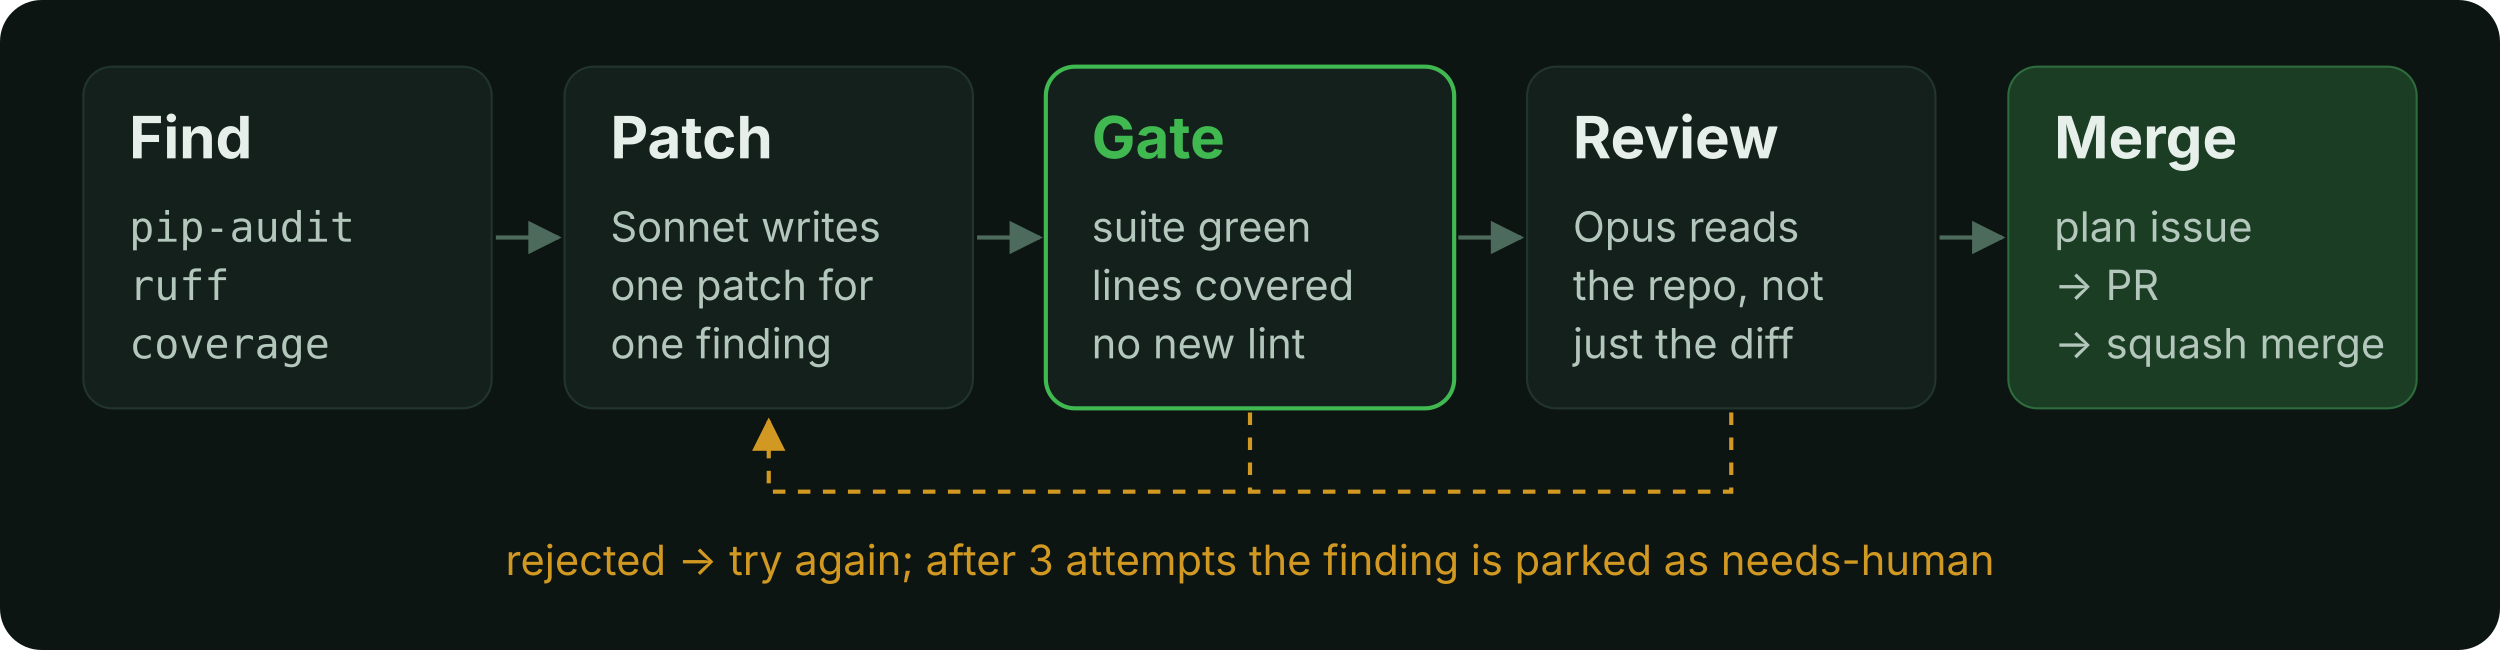
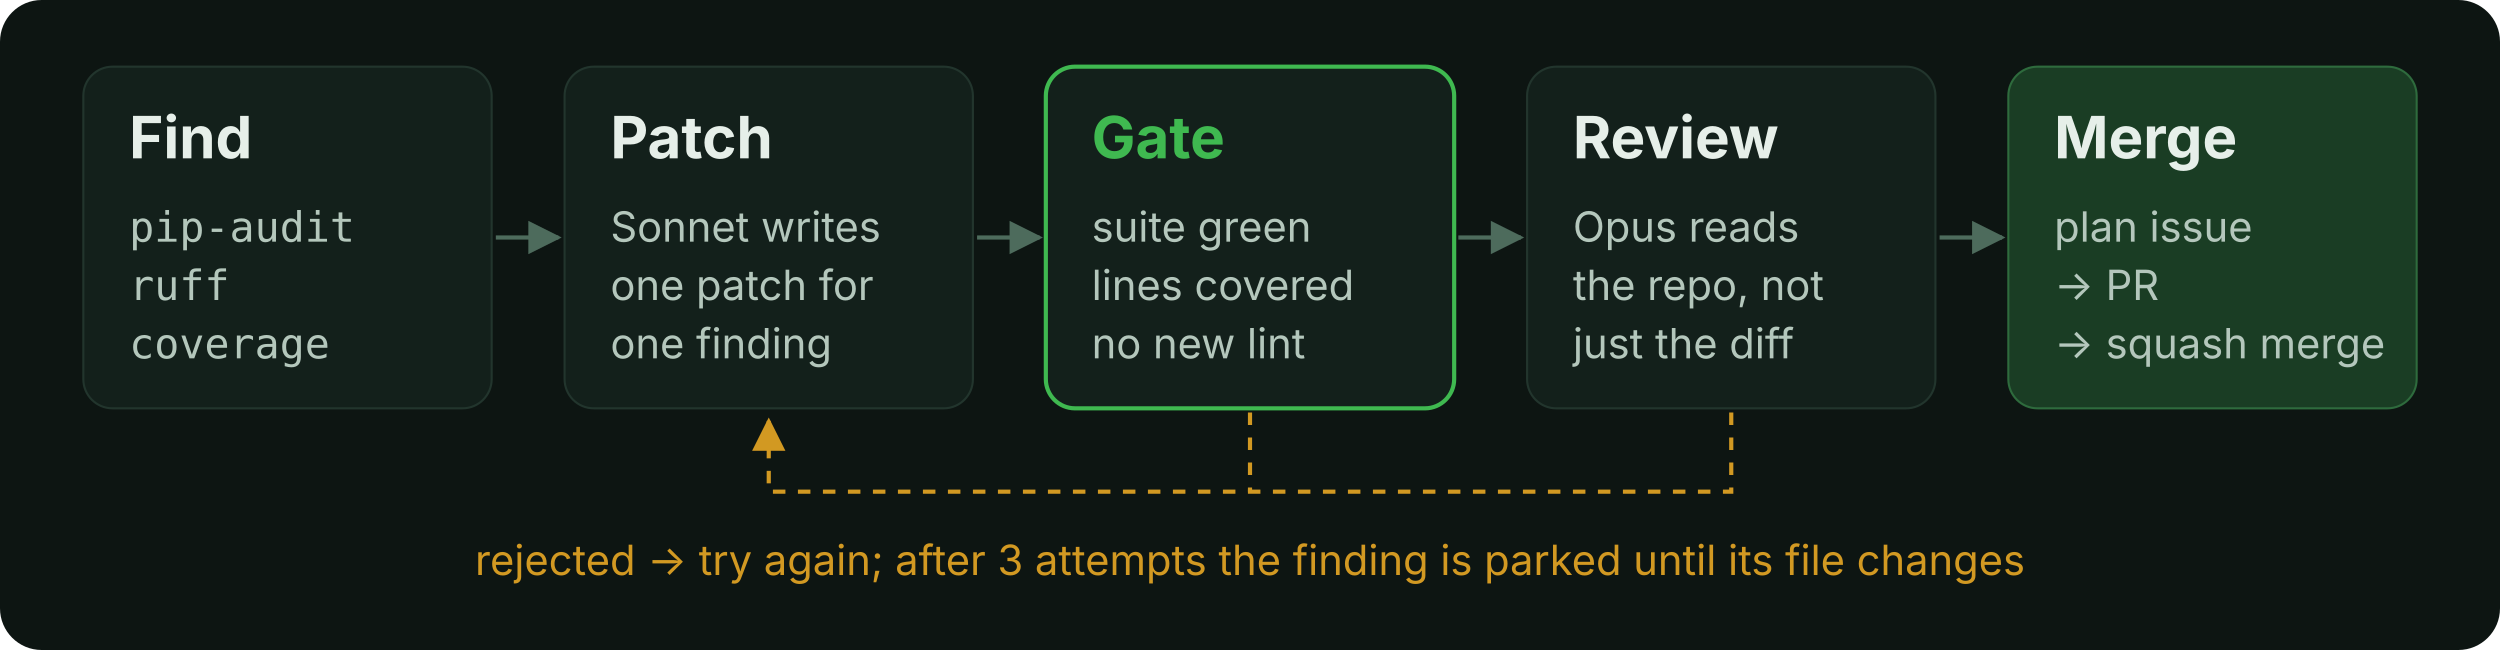
<svg xmlns="http://www.w3.org/2000/svg" viewBox="0 0 1200 312" width="1200" height="312" role="img" aria-labelledby="t d">
  <defs>
    <marker id="arrow" viewBox="0 0 10 10" refX="9" refY="5" markerWidth="8" markerHeight="8" orient="auto-start-reverse">
      <path d="M0 0 L10 5 L0 10 z" fill="#4d6b5c" />
    </marker>
    <marker id="arrow-park" viewBox="0 0 10 10" refX="9" refY="5" markerWidth="8" markerHeight="8" orient="auto-start-reverse">
      <path d="M0 0 L10 5 L0 10 z" fill="#d29922" />
    </marker>
  </defs>
  <rect width="1200" height="312" rx="20" fill="#0d1512" />
  <g font-family="-apple-system, BlinkMacSystemFont, 'Segoe UI', Inter, sans-serif">
    <g id="find" transform="translate(40 32)">
      <rect width="196" height="164" rx="14" fill="#13201b" stroke="#22352d" />
      <text x="22" y="44" font-size="28" font-weight="700" fill="#e6efe9">Find</text>
      <g font-family="ui-monospace, SFMono-Regular, Menlo, Consolas, monospace" font-size="20" fill="#b4c7bc">
        <text x="22" y="84">pip-audit</text>
        <text x="22" y="112">ruff</text>
        <text x="22" y="140">coverage</text>
      </g>
    </g>
    <g id="patch" transform="translate(271 32)">
      <rect width="196" height="164" rx="14" fill="#13201b" stroke="#22352d" />
      <text x="22" y="44" font-size="28" font-weight="700" fill="#e6efe9">Patch</text>
      <g font-size="20" fill="#b4c7bc">
        <text x="22" y="84">Sonnet writes</text>
        <text x="22" y="112">one patch for</text>
        <text x="22" y="140">one finding</text>
      </g>
    </g>
    <g id="gate" transform="translate(502 32)">
      <rect width="196" height="164" rx="14" fill="#13201b" stroke="#3fb950" stroke-width="2" />
      <text x="22" y="44" font-size="28" font-weight="700" fill="#3fb950">Gate</text>
      <g font-size="20" fill="#b4c7bc">
        <text x="22" y="84">suite green</text>
        <text x="22" y="112">lines covered</text>
        <text x="22" y="140">no new lint</text>
      </g>
    </g>
    <g id="review" transform="translate(733 32)">
      <rect width="196" height="164" rx="14" fill="#13201b" stroke="#22352d" />
      <text x="22" y="44" font-size="28" font-weight="700" fill="#e6efe9">Review</text>
      <g font-size="20" fill="#b4c7bc">
        <text x="22" y="84">Opus reads</text>
        <text x="22" y="112">the repo, not</text>
        <text x="22" y="140">just the diff</text>
      </g>
    </g>
    <g id="merge" transform="translate(964 32)">
      <rect width="196" height="164" rx="14" fill="#1a3d24" stroke="#2e6b3d" />
      <text x="22" y="44" font-size="28" font-weight="700" fill="#e6efe9">Merge</text>
      <g font-size="20" fill="#b4c7bc">
        <text x="22" y="84">plan issue</text>
        <text x="22" y="112">→ PR</text>
        <text x="22" y="140">→ squash merge</text>
      </g>
    </g>
    <g stroke="#4d6b5c" stroke-width="2" marker-end="url(#arrow)">
      <line x1="238" y1="114" x2="268" y2="114" />
      <line x1="469" y1="114" x2="499" y2="114" />
      <line x1="700" y1="114" x2="730" y2="114" />
      <line x1="931" y1="114" x2="961" y2="114" />
    </g>
    <g id="park">
      <path d="M831 198 V236 H369 V202" fill="none" stroke="#d29922" stroke-width="2" stroke-dasharray="6 6" marker-end="url(#arrow-park)" />
      <path d="M600 198 V236" fill="none" stroke="#d29922" stroke-width="2" stroke-dasharray="6 6" />
-       <text x="600" y="276" font-size="20" fill="#d29922" text-anchor="middle">rejected → try again; after 3 attempts the finding is parked as needs-human</text>
+       <text x="600" y="276" font-size="20" fill="#d29922" text-anchor="middle">rejected → try again; after 3 attempts the finding is parked until its file changes</text>
    </g>
  </g>
</svg>
